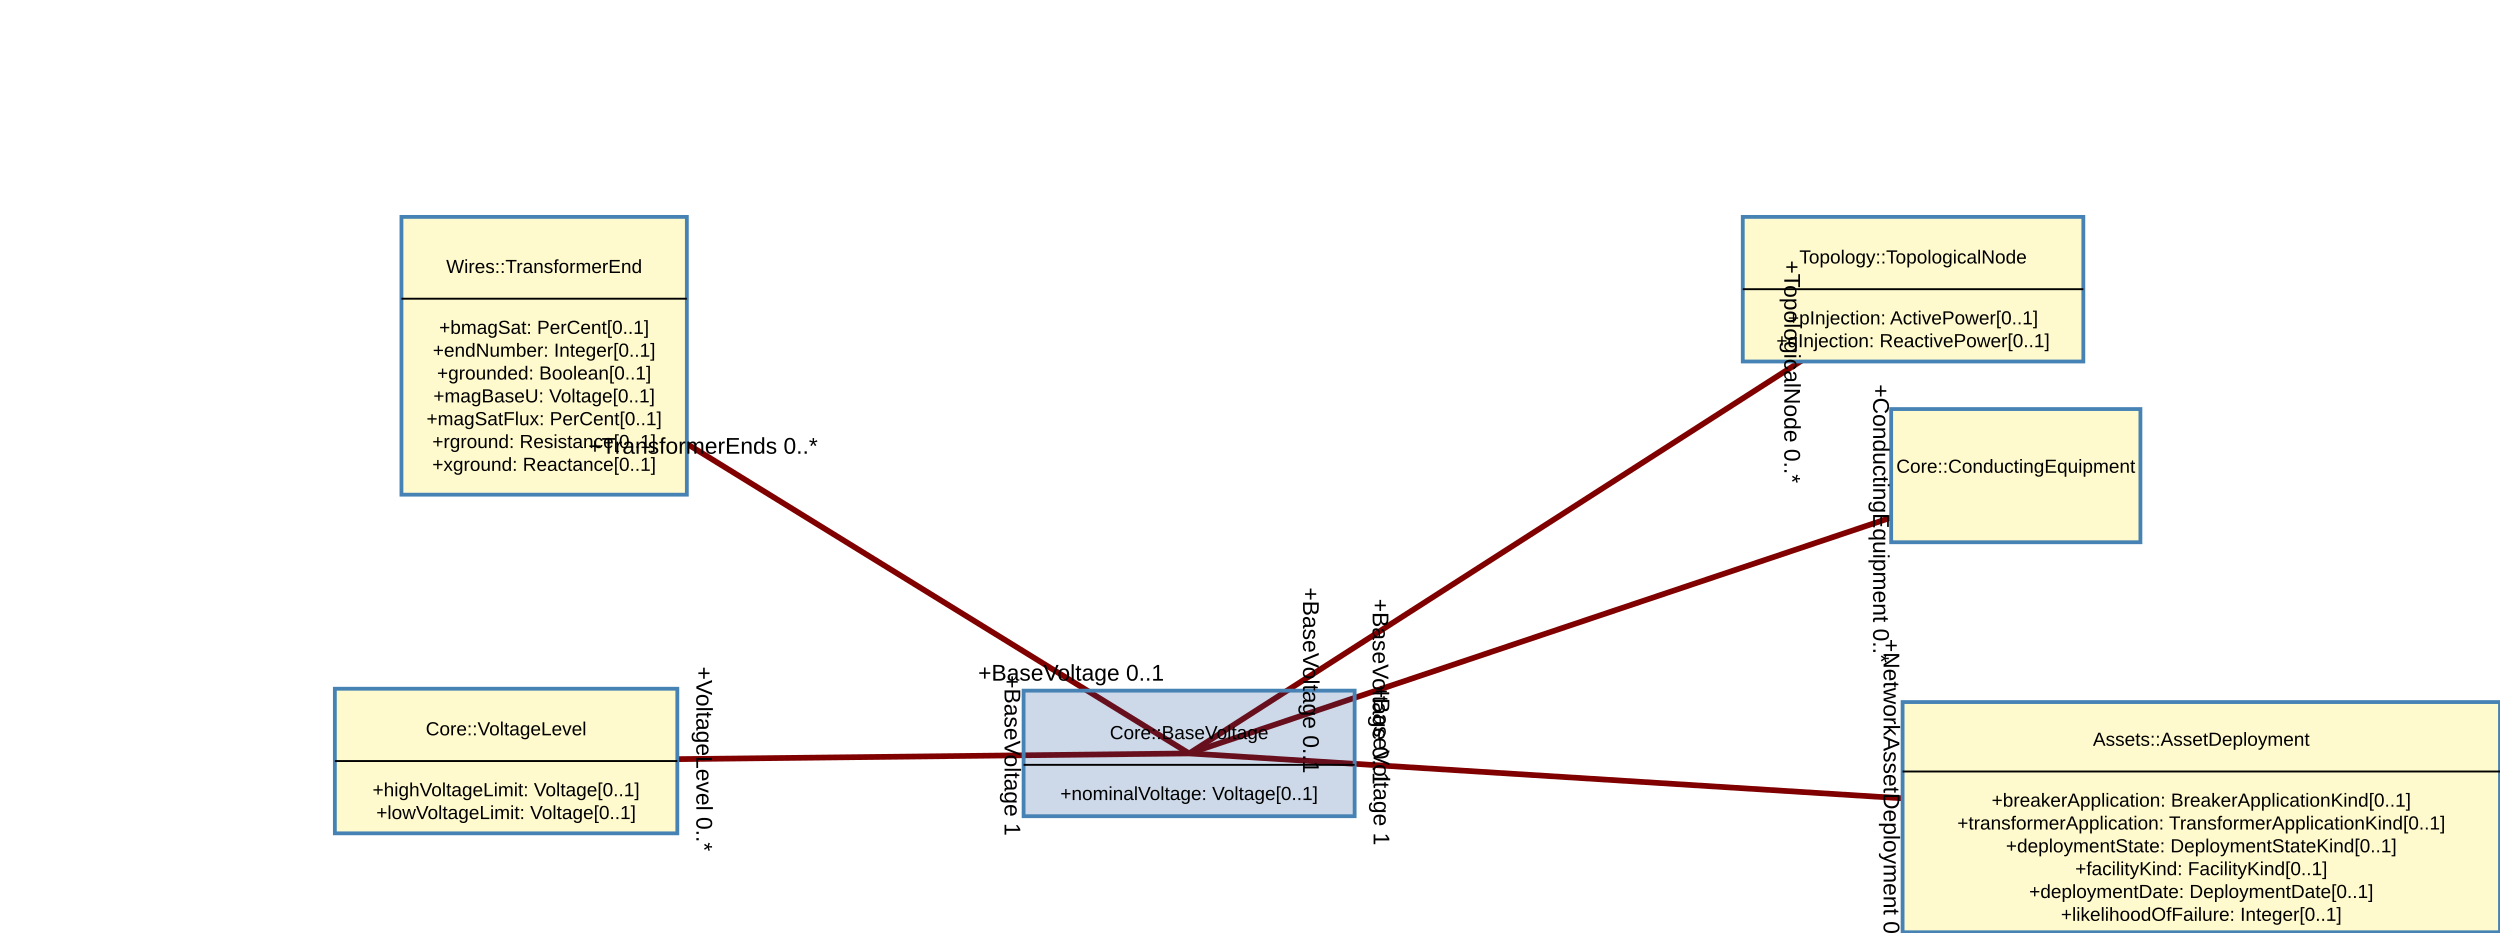
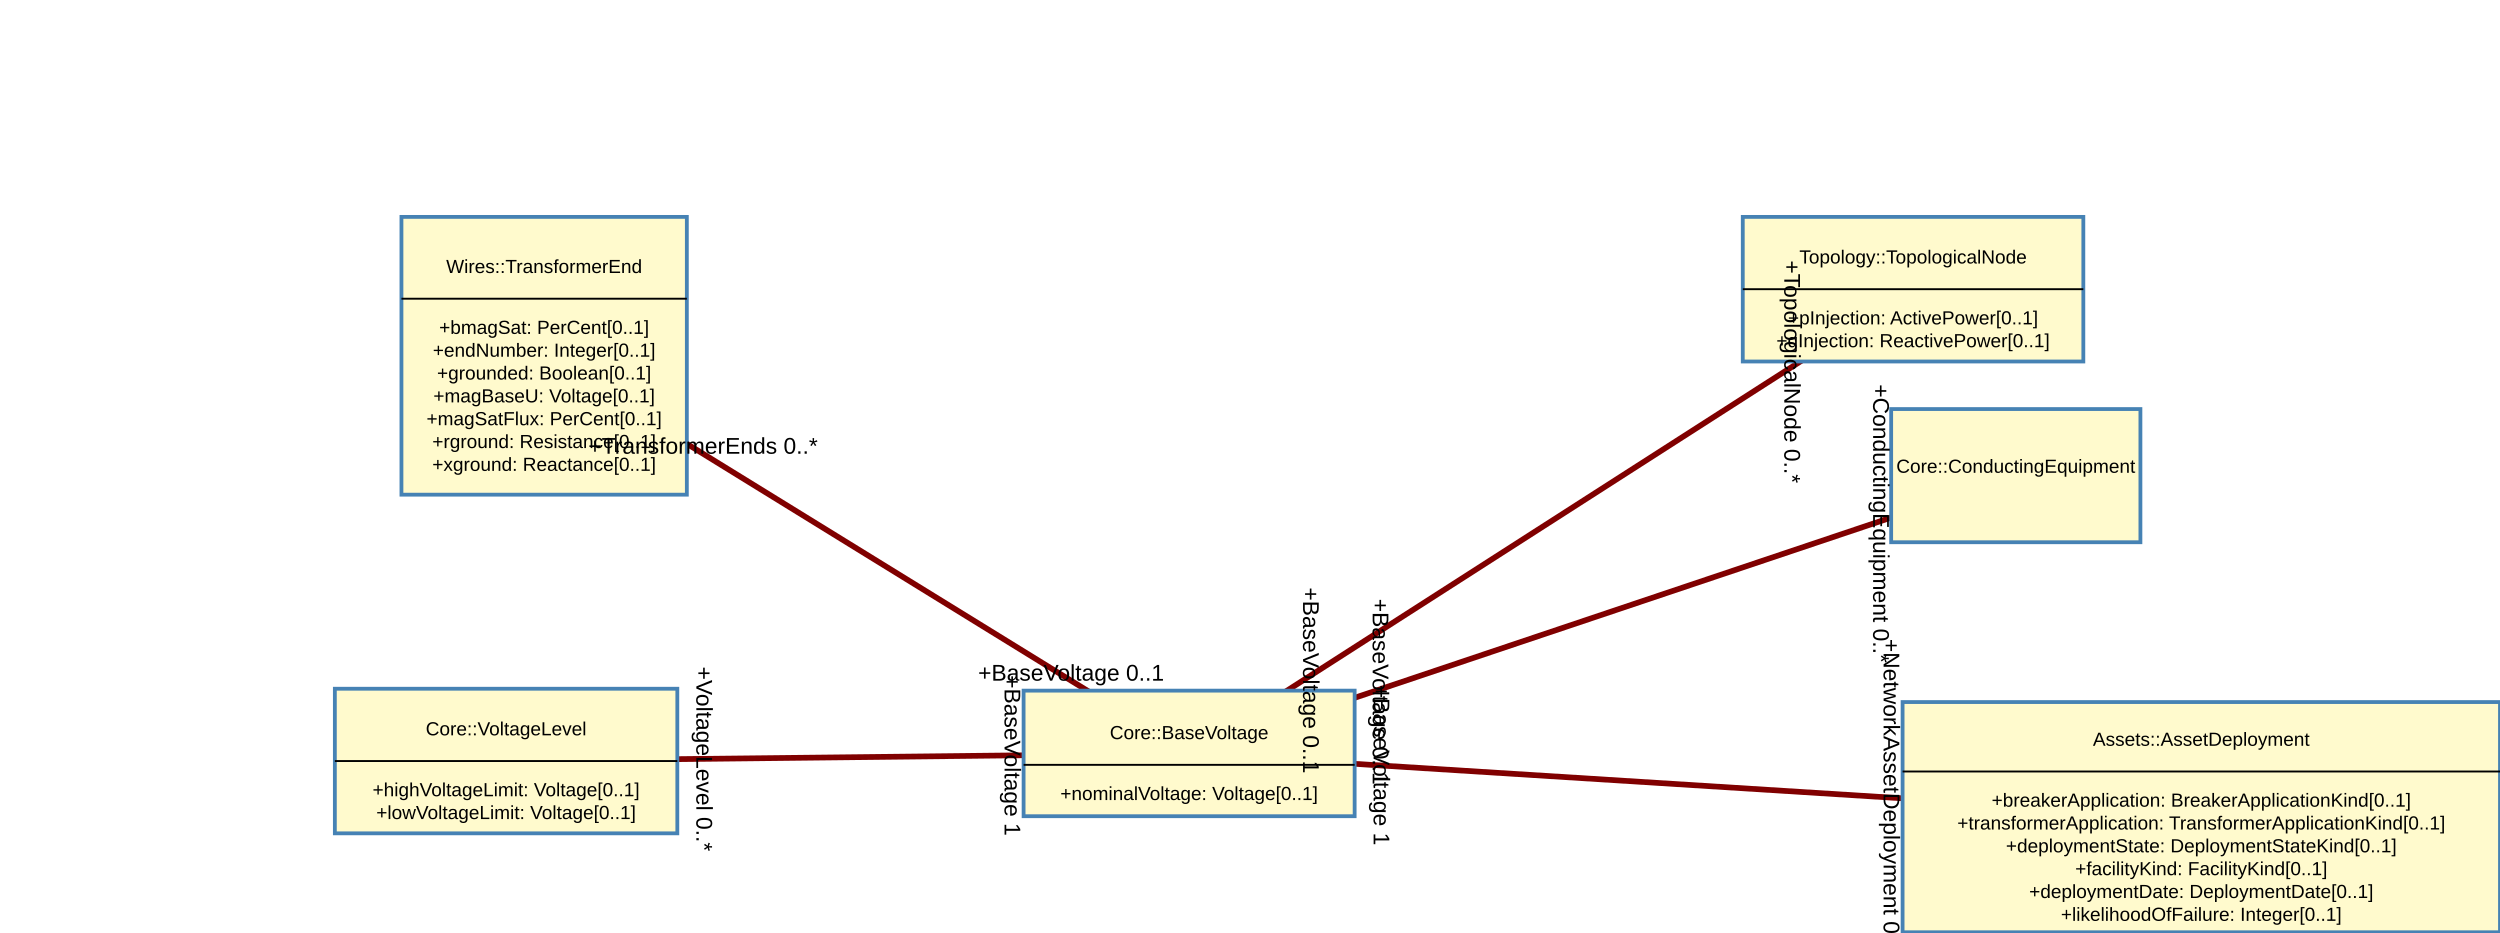
<svg xmlns="http://www.w3.org/2000/svg" width="1314" height="490">
  <g class="zoom-group">
    <defs>
      <marker id="arrowhead" viewBox="-0 -5 10 10" refX="5" refY="0" orient="auto" markerWidth="10" markerHeight="10" xoverflow="visible">
        <path d="M 0,-5 L 10 ,0 L 0,5" fill="black" style="stroke: none;" />
      </marker>
    </defs>
    <line class="link" x1="1157" y1="429.5" x2="625" y2="396" stroke="#800000" stroke-width="3" />
    <line class="link" x1="625" y1="396" x2="1059.5" y2="250" stroke="#800000" stroke-width="3" />
    <line class="link" x1="1005.5" y1="152" x2="625" y2="396" stroke="#800000" stroke-width="3" />
    <line class="link" x1="286" y1="187" x2="625" y2="396" stroke="#800000" stroke-width="3" />
    <line class="link" x1="266" y1="400" x2="625" y2="396" stroke="#800000" stroke-width="3" />
    <g class="draggable" transform="translate(538, 363)">
-       <rect class="box" width="174" height="66" style="fill: #13499135; stroke: steelblue; stroke-width: 2px; cursor: move;" />
+       <rect class="box" width="174" height="66" style="fill: #fffacd; stroke: steelblue; stroke-width: 2px; cursor: move;" />
      <text class="text" x="87" y="22" dy=".35em" text-anchor="middle" style="font-family: Arial, sans-serif; fill: black; font-size: 10px; pointer-events: none;">Core::BaseVoltage</text>
      <line x1="0" x2="174" y1="39" y2="39" stroke="black" stroke-width="1" />
      <text class="text" x="87" y="54" dy=".35em" text-anchor="middle" style="font-family: Arial, sans-serif; fill: black; font-size: 10px; pointer-events: none;">+nominalVoltage: Voltage[0..1]</text>
    </g>
    <g class="draggable" transform="translate(1000, 369)">
      <rect class="box" width="314" height="121" style="fill: #fffacd; stroke: steelblue; stroke-width: 2px; cursor: move;" />
      <text class="text" x="157" y="19.5" dy=".35em" text-anchor="middle" style="font-family: Arial, sans-serif; fill: black; font-size: 10px; pointer-events: none;">Assets::AssetDeployment</text>
      <line x1="0" x2="314" y1="36.5" y2="36.5" stroke="black" stroke-width="1" />
      <text class="text" x="157" y="51.5" dy=".35em" text-anchor="middle" style="font-family: Arial, sans-serif; fill: black; font-size: 10px; pointer-events: none;">+breakerApplication: BreakerApplicationKind[0..1]</text>
      <text class="text" x="157" y="63.5" dy=".35em" text-anchor="middle" style="font-family: Arial, sans-serif; fill: black; font-size: 10px; pointer-events: none;">+transformerApplication: TransformerApplicationKind[0..1]</text>
      <text class="text" x="157" y="75.5" dy=".35em" text-anchor="middle" style="font-family: Arial, sans-serif; fill: black; font-size: 10px; pointer-events: none;">+deploymentState: DeploymentStateKind[0..1]</text>
      <text class="text" x="157" y="87.5" dy=".35em" text-anchor="middle" style="font-family: Arial, sans-serif; fill: black; font-size: 10px; pointer-events: none;">+facilityKind: FacilityKind[0..1]</text>
      <text class="text" x="157" y="99.5" dy=".35em" text-anchor="middle" style="font-family: Arial, sans-serif; fill: black; font-size: 10px; pointer-events: none;">+deploymentDate: DeploymentDate[0..1]</text>
      <text class="text" x="157" y="111.5" dy=".35em" text-anchor="middle" style="font-family: Arial, sans-serif; fill: black; font-size: 10px; pointer-events: none;">+likelihoodOfFailure: Integer[0..1]</text>
    </g>
    <g class="draggable" transform="translate(994, 215)">
      <rect class="box" width="131" height="70" style="fill: #fffacd; stroke: steelblue; stroke-width: 2px; cursor: move;" />
      <text class="text" x="65.5" y="30" dy=".35em" text-anchor="middle" style="font-family: Arial, sans-serif; fill: black; font-size: 10px; pointer-events: none;">Core::ConductingEquipment</text>
    </g>
    <g class="draggable" transform="translate(916, 114)">
      <rect class="box" width="179" height="76" style="fill: #fffacd; stroke: steelblue; stroke-width: 2px; cursor: move;" />
      <text class="text" x="89.5" y="21" dy=".35em" text-anchor="middle" style="font-family: Arial, sans-serif; fill: black; font-size: 10px; pointer-events: none;">Topology::TopologicalNode</text>
      <line x1="0" x2="179" y1="38" y2="38" stroke="black" stroke-width="1" />
      <text class="text" x="89.5" y="53" dy=".35em" text-anchor="middle" style="font-family: Arial, sans-serif; fill: black; font-size: 10px; pointer-events: none;">+pInjection: ActivePower[0..1]</text>
      <text class="text" x="89.5" y="65" dy=".35em" text-anchor="middle" style="font-family: Arial, sans-serif; fill: black; font-size: 10px; pointer-events: none;">+qInjection: ReactivePower[0..1]</text>
    </g>
    <g class="draggable" transform="translate(211, 114)">
      <rect class="box" width="150" height="146" style="fill: #fffacd; stroke: steelblue; stroke-width: 2px; cursor: move;" />
      <text class="text" x="75" y="26" dy=".35em" text-anchor="middle" style="font-family: Arial, sans-serif; fill: black; font-size: 10px; pointer-events: none;">Wires::TransformerEnd</text>
      <line x1="0" x2="150" y1="43" y2="43" stroke="black" stroke-width="1" />
      <text class="text" x="75" y="58" dy=".35em" text-anchor="middle" style="font-family: Arial, sans-serif; fill: black; font-size: 10px; pointer-events: none;">+bmagSat: PerCent[0..1]</text>
      <text class="text" x="75" y="70" dy=".35em" text-anchor="middle" style="font-family: Arial, sans-serif; fill: black; font-size: 10px; pointer-events: none;">+endNumber: Integer[0..1]</text>
      <text class="text" x="75" y="82" dy=".35em" text-anchor="middle" style="font-family: Arial, sans-serif; fill: black; font-size: 10px; pointer-events: none;">+grounded: Boolean[0..1]</text>
      <text class="text" x="75" y="94" dy=".35em" text-anchor="middle" style="font-family: Arial, sans-serif; fill: black; font-size: 10px; pointer-events: none;">+magBaseU: Voltage[0..1]</text>
      <text class="text" x="75" y="106" dy=".35em" text-anchor="middle" style="font-family: Arial, sans-serif; fill: black; font-size: 10px; pointer-events: none;">+magSatFlux: PerCent[0..1]</text>
      <text class="text" x="75" y="118" dy=".35em" text-anchor="middle" style="font-family: Arial, sans-serif; fill: black; font-size: 10px; pointer-events: none;">+rground: Resistance[0..1]</text>
      <text class="text" x="75" y="130" dy=".35em" text-anchor="middle" style="font-family: Arial, sans-serif; fill: black; font-size: 10px; pointer-events: none;">+xground: Reactance[0..1]</text>
    </g>
    <g class="draggable" transform="translate(176, 362)">
      <rect class="box" width="180" height="76" style="fill: #fffacd; stroke: steelblue; stroke-width: 2px; cursor: move;" />
      <text class="text" x="90" y="21" dy=".35em" text-anchor="middle" style="font-family: Arial, sans-serif; fill: black; font-size: 10px; pointer-events: none;">Core::VoltageLevel</text>
      <line x1="0" x2="180" y1="38" y2="38" stroke="black" stroke-width="1" />
      <text class="text" x="90" y="53" dy=".35em" text-anchor="middle" style="font-family: Arial, sans-serif; fill: black; font-size: 10px; pointer-events: none;">+highVoltageLimit: Voltage[0..1]</text>
      <text class="text" x="90" y="65" dy=".35em" text-anchor="middle" style="font-family: Arial, sans-serif; fill: black; font-size: 10px; pointer-events: none;">+lowVoltageLimit: Voltage[0..1]</text>
    </g>
    <text class="link-text-start" x="990.02" y="418.985" transform="rotate(90, 990.0198, 418.9853)" text-anchor="middle" style="font-family: Arial, sans-serif; font-size: 12px; fill: black;">+NetworkAssetDeployment 0..*</text>
    <text class="link-text-start" x="721.479" y="363.581" transform="rotate(90, 721.4792, 363.5812)" text-anchor="middle" style="font-family: Arial, sans-serif; font-size: 12px; fill: black;">+BaseVoltage 0..1</text>
    <text class="link-text-start" x="937.824" y="195.398" transform="rotate(90, 937.8239, 195.3981)" text-anchor="middle" style="font-family: Arial, sans-serif; font-size: 12px; fill: black;">+TopologicalNode 0..*</text>
    <text class="link-text-start" x="369.512" y="238.487" transform="rotate(0, 369.5123, 238.4869)" text-anchor="middle" style="font-family: Arial, sans-serif; font-size: 12px; fill: black;">+TransformerEnds 0..*</text>
    <text class="link-text-start" x="365.999" y="398.886" transform="rotate(90, 365.9994, 398.8858)" text-anchor="middle" style="font-family: Arial, sans-serif; font-size: 12px; fill: black;">+VoltageLevel 0..*</text>
    <text class="link-text-end" x="721.98" y="402.107" transform="rotate(90, 721.9802, 402.1068)" text-anchor="middle" style="font-family: Arial, sans-serif; font-size: 12px; fill: black;">+BaseVoltage 1</text>
    <text class="link-text-end" x="984.521" y="275.194" transform="rotate(90, 984.5208, 275.1944)" text-anchor="middle" style="font-family: Arial, sans-serif; font-size: 12px; fill: black;">+ConductingEquipment 0..*</text>
    <text class="link-text-end" x="684.879" y="357.602" transform="rotate(90, 684.879, 357.6019)" text-anchor="middle" style="font-family: Arial, sans-serif; font-size: 12px; fill: black;">+BaseVoltage 0..1</text>
    <text class="link-text-end" x="562.961" y="357.752" transform="rotate(0, 562.9614, 357.752)" text-anchor="middle" style="font-family: Arial, sans-serif; font-size: 12px; fill: black;">+BaseVoltage 0..1</text>
    <text class="link-text-end" x="528.001" y="397.081" transform="rotate(90, 528.0006, 397.0808)" text-anchor="middle" style="font-family: Arial, sans-serif; font-size: 12px; fill: black;">+BaseVoltage 1</text>
  </g>
</svg>
